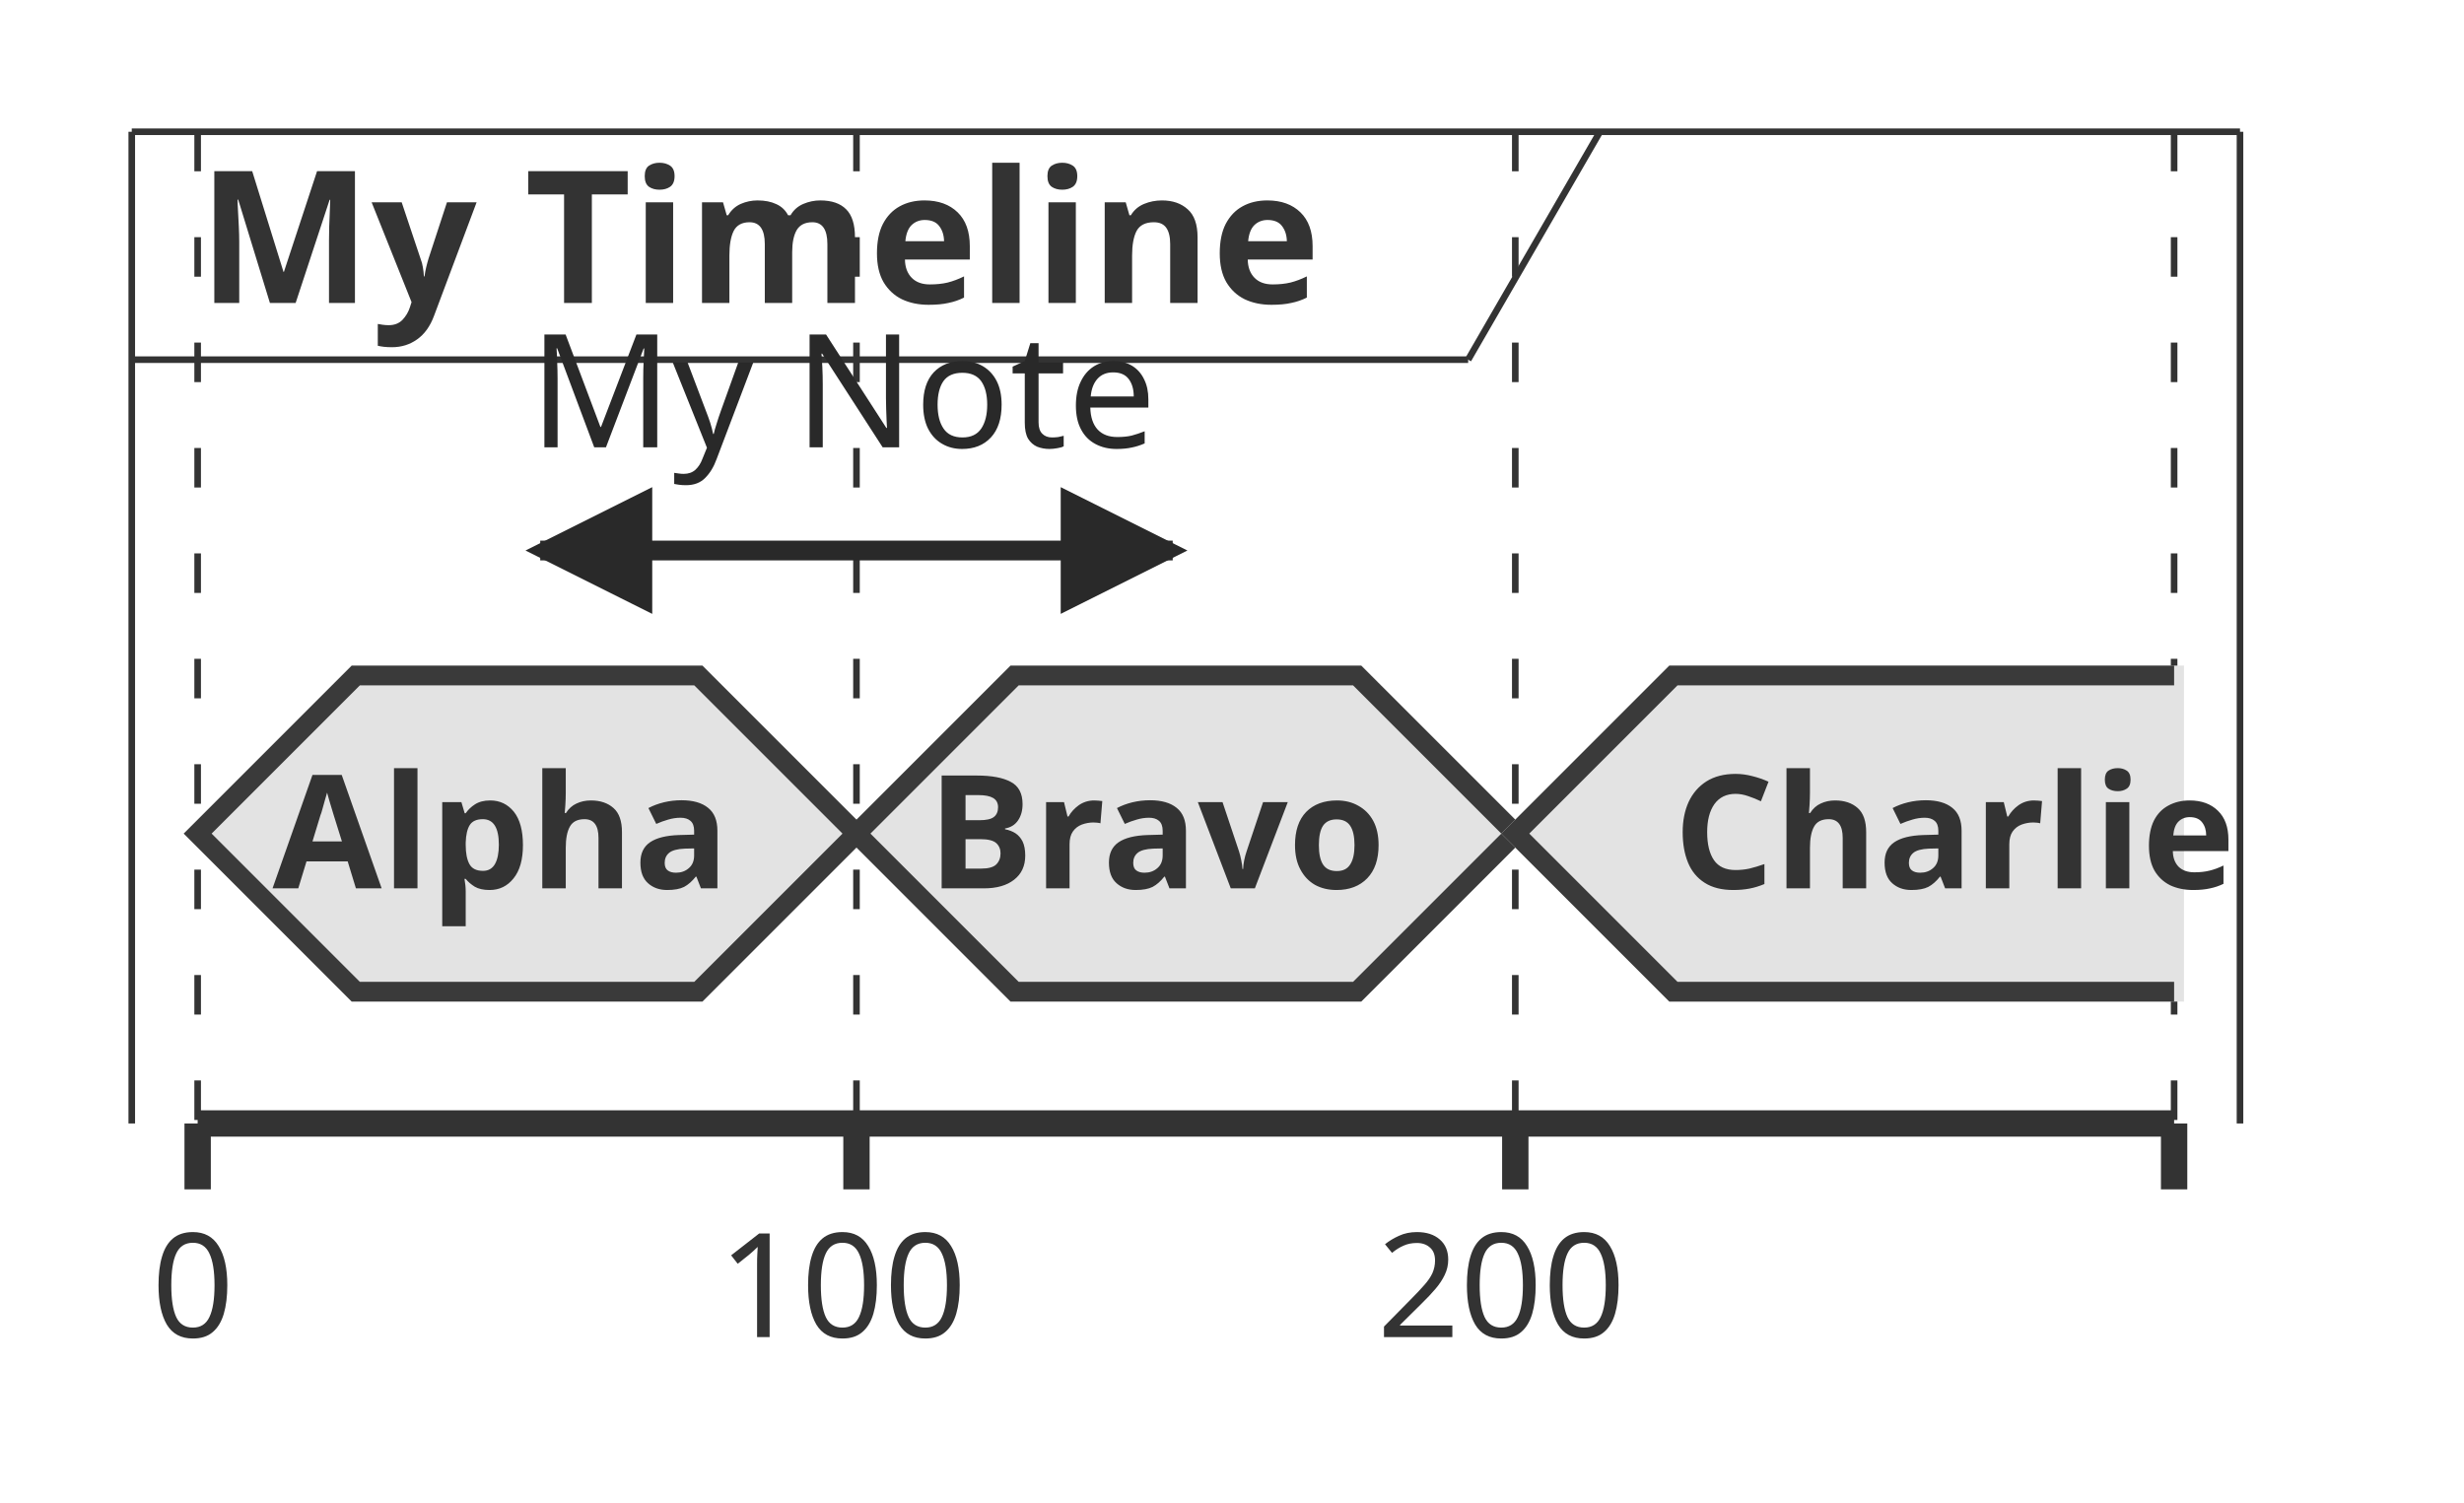
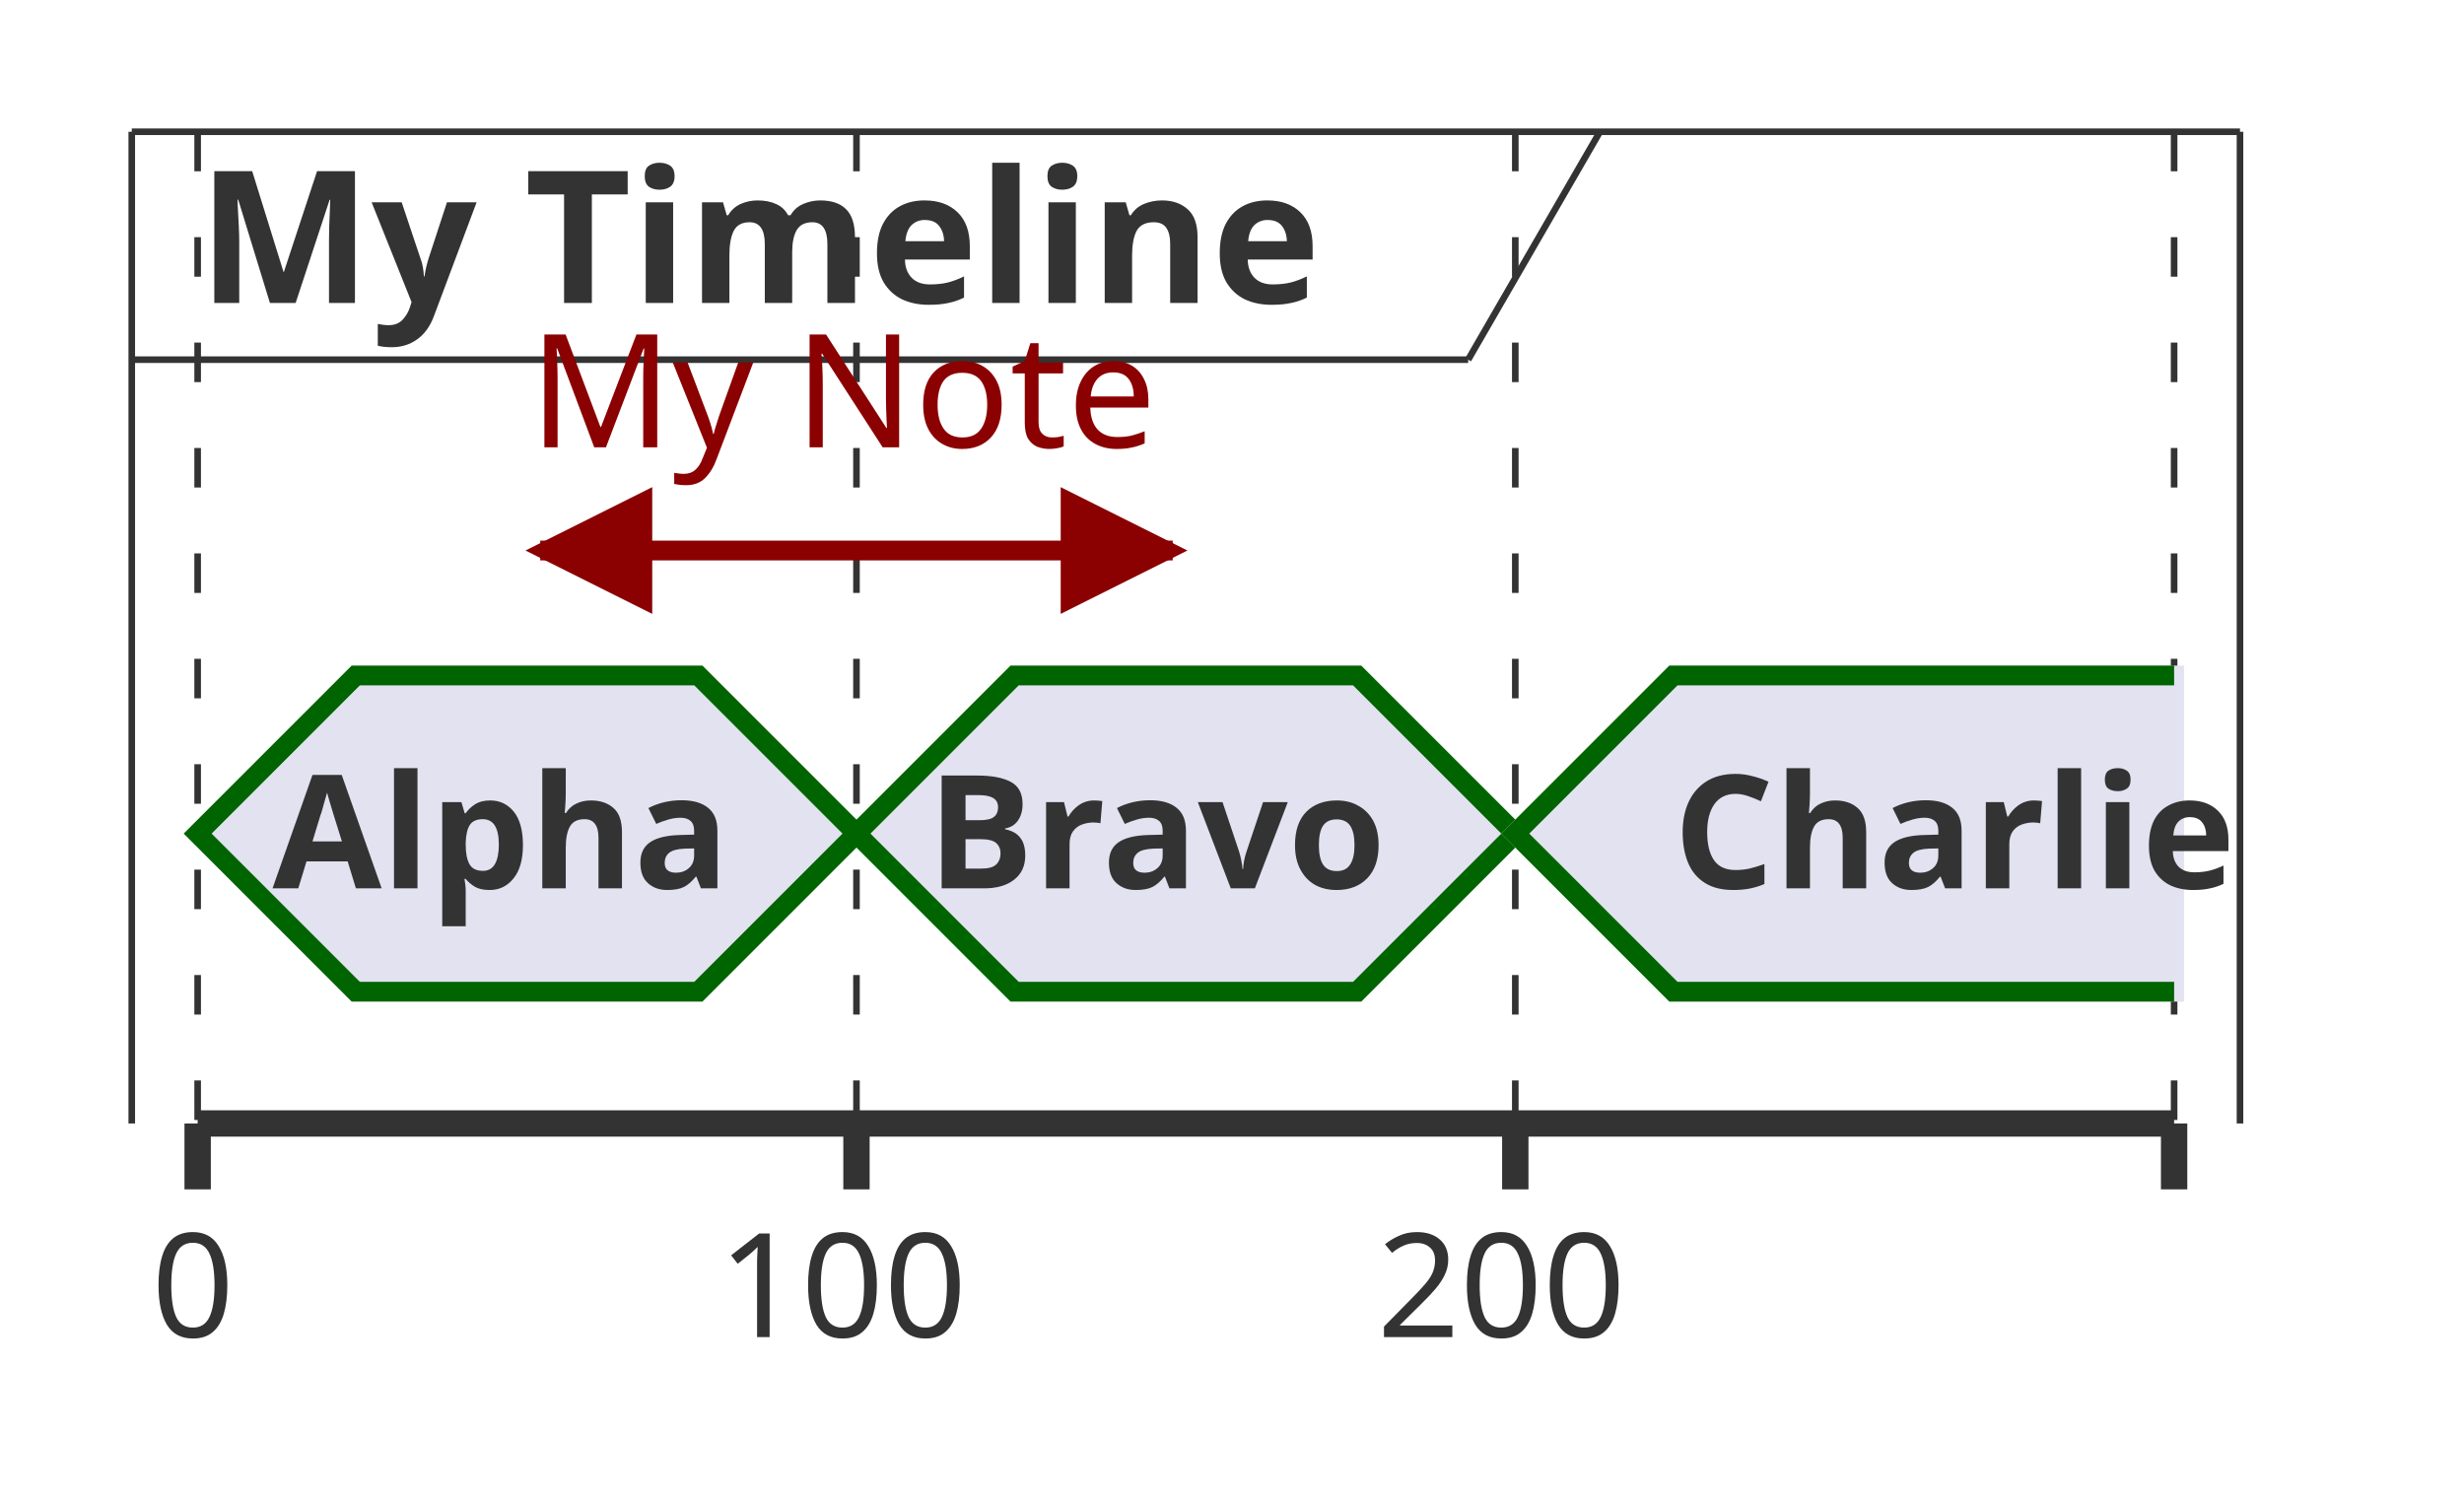
<svg xmlns="http://www.w3.org/2000/svg" contentStyleType="text/css" height="114px" preserveAspectRatio="none" style="width:187px;height:114px;background:#FFFFFF;" version="1.1" viewBox="0 0 187 114" width="187px" zoomAndPan="magnify">
  <defs />
  <g>
    <line style="stroke:#333333;stroke-width:0.5;" x1="10" x2="10" y1="10" y2="85.266" />
    <line style="stroke:#333333;stroke-width:0.5;" x1="170" x2="170" y1="10" y2="85.266" />
    <line style="stroke:#333333;stroke-width:0.5;stroke-dasharray:3.0,5.0;" x1="15" x2="15" y1="10" y2="85.266" />
    <line style="stroke:#333333;stroke-width:0.5;stroke-dasharray:3.0,5.0;" x1="65" x2="65" y1="10" y2="85.266" />
    <line style="stroke:#333333;stroke-width:0.5;stroke-dasharray:3.0,5.0;" x1="115" x2="115" y1="10" y2="85.266" />
    <line style="stroke:#333333;stroke-width:0.5;stroke-dasharray:3.0,5.0;" x1="165" x2="165" y1="10" y2="85.266" />
    <line style="stroke:#333333;stroke-width:0.5;" x1="10" x2="170" y1="10" y2="10" />
    <text fill="#333333" font-family="sans-serif" font-size="14" font-weight="bold" lengthAdjust="spacing" textLength="95.423" x="15" y="22.995">My Timeline</text>
    <line style="stroke:#333333;stroke-width:0.5;" x1="10" x2="111.423" y1="27.297" y2="27.297" />
    <line style="stroke:#333333;stroke-width:0.5;" x1="111.423" x2="121.423" y1="27.297" y2="10" />
-     <polygon fill="#E3E3E3" points="27,51.266,53,51.266,65,63.266,53,75.266,27,75.266,15,63.266" style="stroke:#3A3A3A;stroke-width:1.5;" />
-     <polygon fill="#E3E3E3" points="77,51.266,103,51.266,115,63.266,103,75.266,77,75.266,65,63.266" style="stroke:#3A3A3A;stroke-width:1.5;" />
-     <polygon fill="#E3E3E3" points="127,51.266,165,51.266,165,75.266,127,75.266,115,63.266" style="stroke:#E3E3E3;stroke-width:1.5;" />
-     <path d="M165,51.266 L127,51.266 L115,63.266 L127,75.266 L165,75.266 " fill="#E3E3E3" style="stroke:#3A3A3A;stroke-width:1.5;" />
+     <polygon fill="#E2E2F0" points="27,51.266,53,51.266,65,63.266,53,75.266,27,75.266,15,63.266" style="stroke:#006400;stroke-width:1.5;" />
+     <polygon fill="#E2E2F0" points="77,51.266,103,51.266,115,63.266,103,75.266,77,75.266,65,63.266" style="stroke:#006400;stroke-width:1.5;" />
+     <polygon fill="#E2E2F0" points="127,51.266,165,51.266,165,75.266,127,75.266,115,63.266" style="stroke:#E2E2F0;stroke-width:1.5;" />
+     <path d="M165,51.266 L127,51.266 L115,63.266 L127,75.266 L165,75.266 " fill="#E2E2F0" style="stroke:#006400;stroke-width:1.5;" />
    <text fill="#333333" font-family="sans-serif" font-size="12" font-weight="bold" lengthAdjust="spacing" textLength="38.631" x="20.685" y="67.42">Alpha</text>
    <text fill="#333333" font-family="sans-serif" font-size="12" font-weight="bold" lengthAdjust="spacing" textLength="39.228" x="70.386" y="67.42">Bravo</text>
    <text fill="#333333" font-family="sans-serif" font-size="12" font-weight="bold" lengthAdjust="spacing" textLength="47.73" x="127" y="67.42">Charlie</text>
-     <line style="stroke:#292929;stroke-width:1.5;" x1="41" x2="89" y1="41.781" y2="41.781" />
-     <polygon fill="#292929" points="49,45.781,49,37.781,41,41.781" style="stroke:#292929;stroke-width:1.0;" />
-     <polygon fill="#292929" points="81,45.781,81,37.781,89,41.781" style="stroke:#292929;stroke-width:1.0;" />
-     <text fill="#292929" font-family="sans-serif" font-size="12" lengthAdjust="spacing" textLength="49.676" x="40.162" y="33.951">My Note</text>
+     <line style="stroke:#8B0000;stroke-width:1.5;" x1="41" x2="89" y1="41.781" y2="41.781" />
+     <polygon fill="#8B0000" points="49,45.781,49,37.781,41,41.781" style="stroke:#8B0000;stroke-width:1.0;" />
+     <polygon fill="#8B0000" points="81,45.781,81,37.781,89,41.781" style="stroke:#8B0000;stroke-width:1.0;" />
+     <text fill="#8B0000" font-family="sans-serif" font-size="12" lengthAdjust="spacing" textLength="49.676" x="40.162" y="33.951">My Note</text>
    <line style="stroke:#333333;stroke-width:2.0;" x1="15" x2="15" y1="85.266" y2="90.266" />
    <line style="stroke:#333333;stroke-width:2.0;" x1="65" x2="65" y1="85.266" y2="90.266" />
    <line style="stroke:#333333;stroke-width:2.0;" x1="115" x2="115" y1="85.266" y2="90.266" />
    <line style="stroke:#333333;stroke-width:2.0;" x1="165" x2="165" y1="85.266" y2="90.266" />
    <line style="stroke:#333333;stroke-width:2.0;" x1="15" x2="165" y1="85.266" y2="85.266" />
    <text fill="#333333" font-family="sans-serif" font-size="11" lengthAdjust="spacing" textLength="6.998" x="11.501" y="101.476">0</text>
    <text fill="#333333" font-family="sans-serif" font-size="11" lengthAdjust="spacing" textLength="20.996" x="54.502" y="101.476">100</text>
    <text fill="#333333" font-family="sans-serif" font-size="11" lengthAdjust="spacing" textLength="20.996" x="104.502" y="101.476">200</text>
  </g>
</svg>
